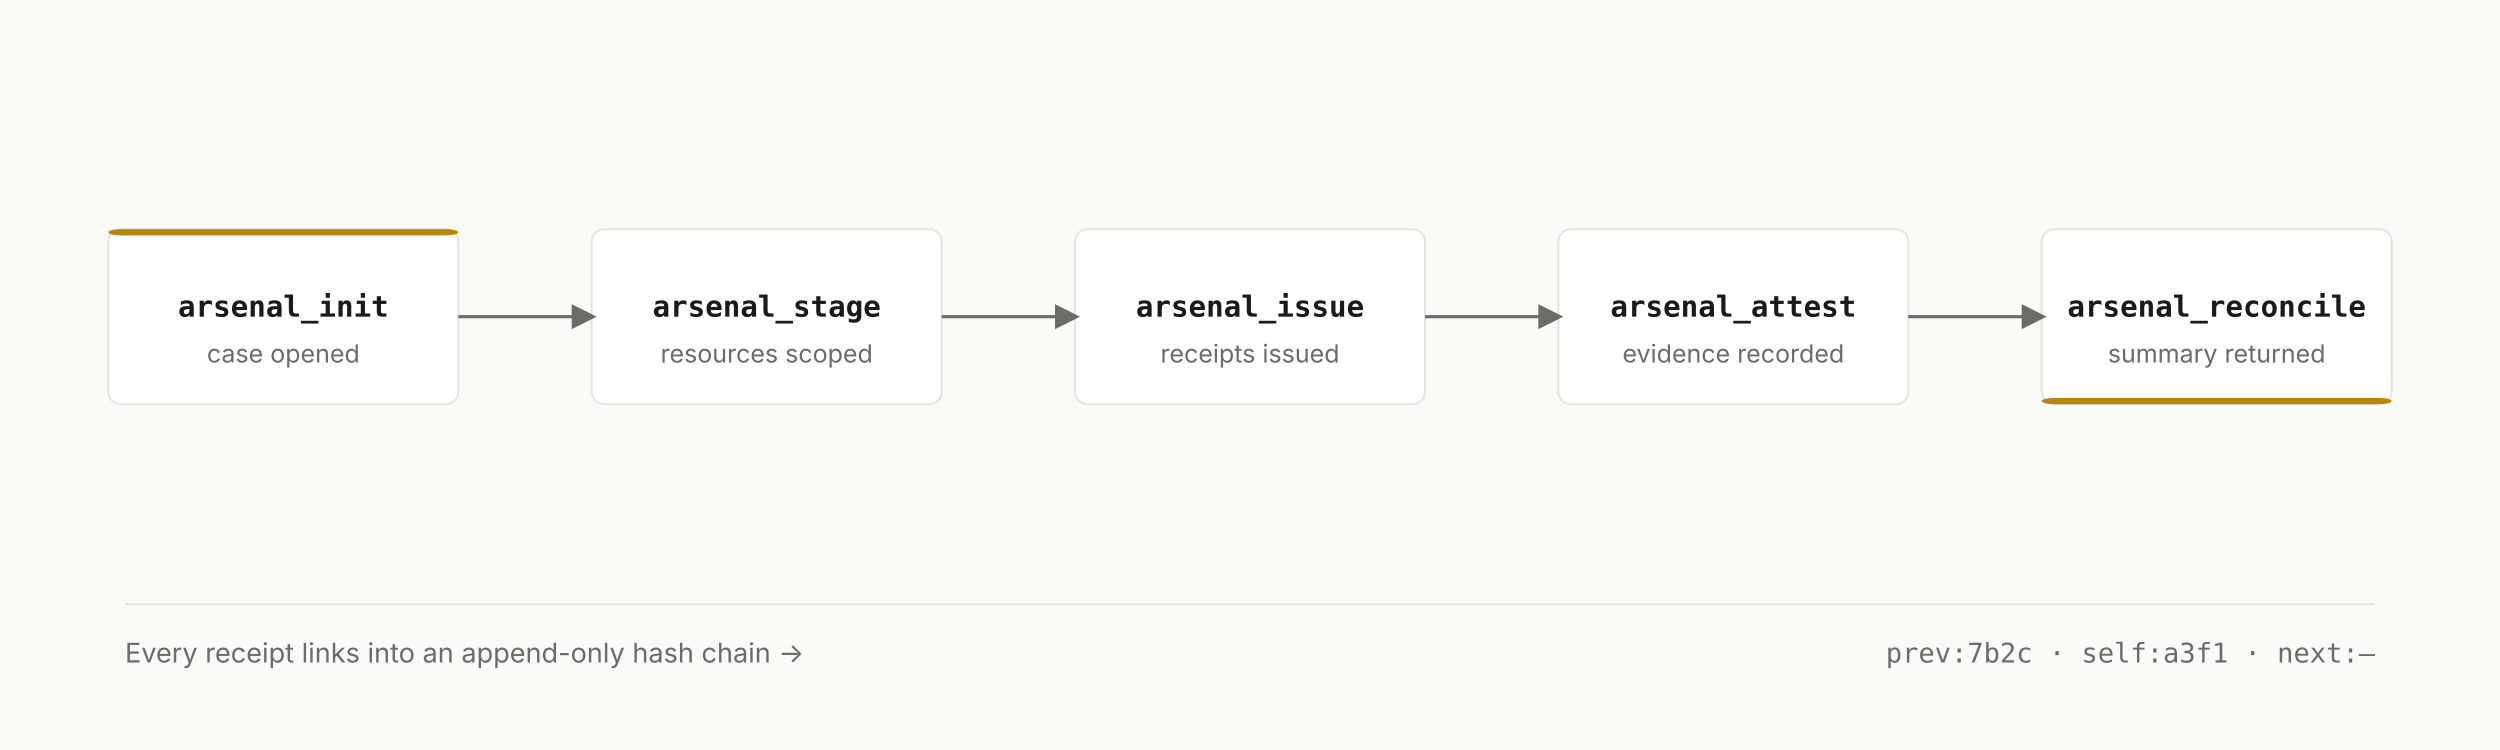
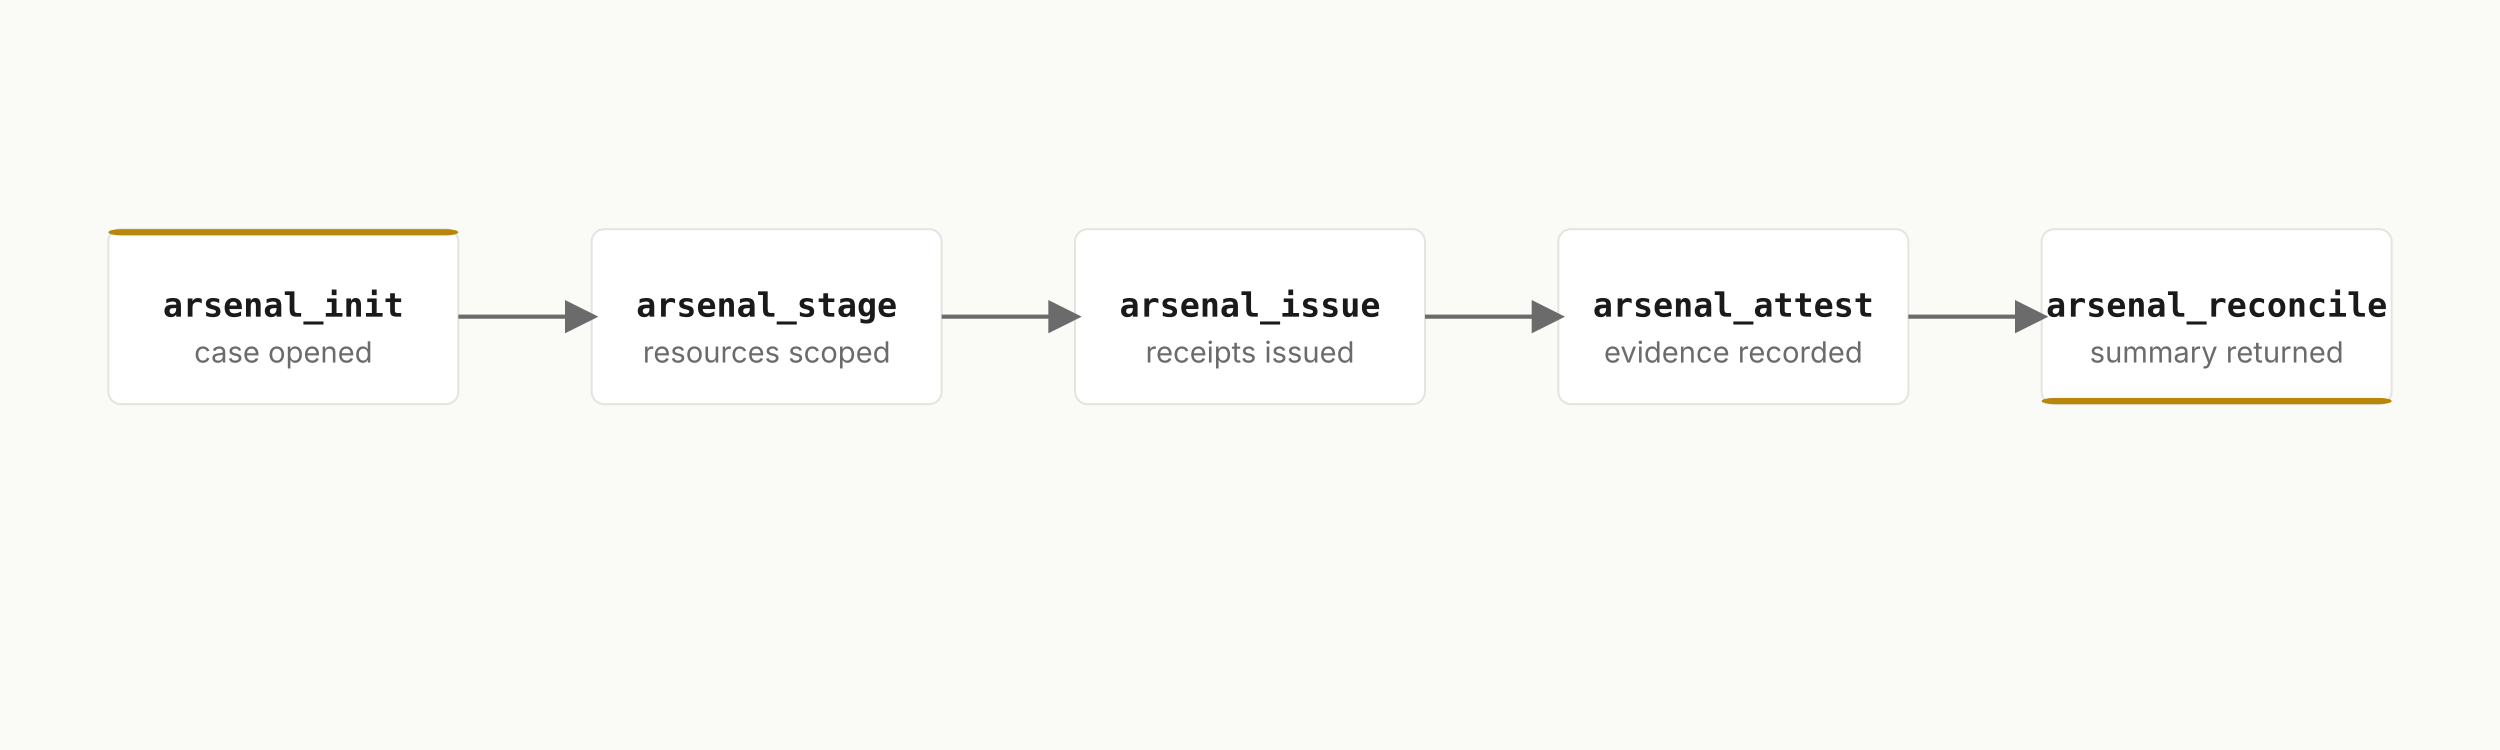
<svg xmlns="http://www.w3.org/2000/svg" width="100%" viewBox="0 0 1200 360" role="img" aria-labelledby="pipeTitle pipeDesc">
  <defs>
    <style>
      .ink { fill: #1A1A1A; }
      .muted { fill: #6B6B6B; }
      .gold { fill: #B8860B; }
      .sans { font-family: -apple-system, BlinkMacSystemFont, "Segoe UI", "PingFang SC", sans-serif; }
      .mono { font-family: ui-monospace, SFMono-Regular, Menlo, monospace; }
    </style>
    <marker id="arrow" viewBox="0 0 10 10" refX="8" refY="5" markerWidth="8" markerHeight="8" orient="auto-start-reverse">
      <path d="M0,0 L10,5 L0,10 z" fill="#6B6B6B" />
    </marker>
  </defs>
  <rect width="1200" height="360" fill="#FAFAF7" />
  <g id="nodes">
    <g transform="translate(52, 110)">
      <rect width="168" height="84" rx="6" fill="#FFFFFF" stroke="#E5E5E0" stroke-width="1" />
      <rect width="168" height="3" rx="6" fill="#B8860B" />
-       <text class="mono ink" font-size="14" x="84" y="42" text-anchor="middle" font-weight="bold">arsenal_init</text>
-       <text class="sans muted" font-size="12" x="84" y="64" text-anchor="middle">case opened</text>
+       <text class="mono ink" font-size="16" x="84" y="42" text-anchor="middle" font-weight="bold">arsenal_init</text>
+       <text class="sans muted" font-size="14" x="84" y="64" text-anchor="middle">case opened</text>
    </g>
    <g transform="translate(284, 110)">
      <rect width="168" height="84" rx="6" fill="#FFFFFF" stroke="#E5E5E0" stroke-width="1" />
-       <text class="mono ink" font-size="14" x="84" y="42" text-anchor="middle" font-weight="bold">arsenal_stage</text>
-       <text class="sans muted" font-size="12" x="84" y="64" text-anchor="middle">resources scoped</text>
+       <text class="mono ink" font-size="16" x="84" y="42" text-anchor="middle" font-weight="bold">arsenal_stage</text>
+       <text class="sans muted" font-size="14" x="84" y="64" text-anchor="middle">resources scoped</text>
    </g>
    <g transform="translate(516, 110)">
      <rect width="168" height="84" rx="6" fill="#FFFFFF" stroke="#E5E5E0" stroke-width="1" />
-       <text class="mono ink" font-size="14" x="84" y="42" text-anchor="middle" font-weight="bold">arsenal_issue</text>
-       <text class="sans muted" font-size="12" x="84" y="64" text-anchor="middle">receipts issued</text>
+       <text class="mono ink" font-size="16" x="84" y="42" text-anchor="middle" font-weight="bold">arsenal_issue</text>
+       <text class="sans muted" font-size="14" x="84" y="64" text-anchor="middle">receipts issued</text>
    </g>
    <g transform="translate(748, 110)">
      <rect width="168" height="84" rx="6" fill="#FFFFFF" stroke="#E5E5E0" stroke-width="1" />
-       <text class="mono ink" font-size="14" x="84" y="42" text-anchor="middle" font-weight="bold">arsenal_attest</text>
-       <text class="sans muted" font-size="12" x="84" y="64" text-anchor="middle">evidence recorded</text>
+       <text class="mono ink" font-size="16" x="84" y="42" text-anchor="middle" font-weight="bold">arsenal_attest</text>
+       <text class="sans muted" font-size="14" x="84" y="64" text-anchor="middle">evidence recorded</text>
    </g>
    <g transform="translate(980, 110)">
      <rect width="168" height="84" rx="6" fill="#FFFFFF" stroke="#E5E5E0" stroke-width="1" />
      <rect width="168" height="3" rx="6" fill="#B8860B" transform="translate(0, 81)" />
-       <text class="mono ink" font-size="14" x="84" y="42" text-anchor="middle" font-weight="bold">arsenal_reconcile</text>
-       <text class="sans muted" font-size="12" x="84" y="64" text-anchor="middle">summary returned</text>
+       <text class="mono ink" font-size="16" x="84" y="42" text-anchor="middle" font-weight="bold">arsenal_reconcile</text>
+       <text class="sans muted" font-size="14" x="84" y="64" text-anchor="middle">summary returned</text>
    </g>
  </g>
  <g id="connectors">
-     <line x1="220" y1="152" x2="284" y2="152" stroke="#6B6B6B" stroke-width="1.5" marker-end="url(#arrow)" />
-     <line x1="452" y1="152" x2="516" y2="152" stroke="#6B6B6B" stroke-width="1.5" marker-end="url(#arrow)" />
-     <line x1="684" y1="152" x2="748" y2="152" stroke="#6B6B6B" stroke-width="1.5" marker-end="url(#arrow)" />
-     <line x1="916" y1="152" x2="980" y2="152" stroke="#6B6B6B" stroke-width="1.5" marker-end="url(#arrow)" />
-   </g>
-   <g id="hash-chain" transform="translate(0, 270)">
-     <line x1="60" y1="20" x2="1140" y2="20" stroke="#E5E5E0" stroke-width="1" />
-     <text class="sans muted" font-size="13" x="60" y="48">Every receipt links into an append-only hash chain →</text>
-     <text class="mono muted" font-size="13" x="1140" y="48" text-anchor="end">prev:7b2c · self:a3f1 · next:—</text>
+     <line x1="220" y1="152" x2="284" y2="152" stroke="#6B6B6B" stroke-width="2" marker-end="url(#arrow)" />
+     <line x1="452" y1="152" x2="516" y2="152" stroke="#6B6B6B" stroke-width="2" marker-end="url(#arrow)" />
+     <line x1="684" y1="152" x2="748" y2="152" stroke="#6B6B6B" stroke-width="2" marker-end="url(#arrow)" />
+     <line x1="916" y1="152" x2="980" y2="152" stroke="#6B6B6B" stroke-width="2" marker-end="url(#arrow)" />
  </g>
</svg>
